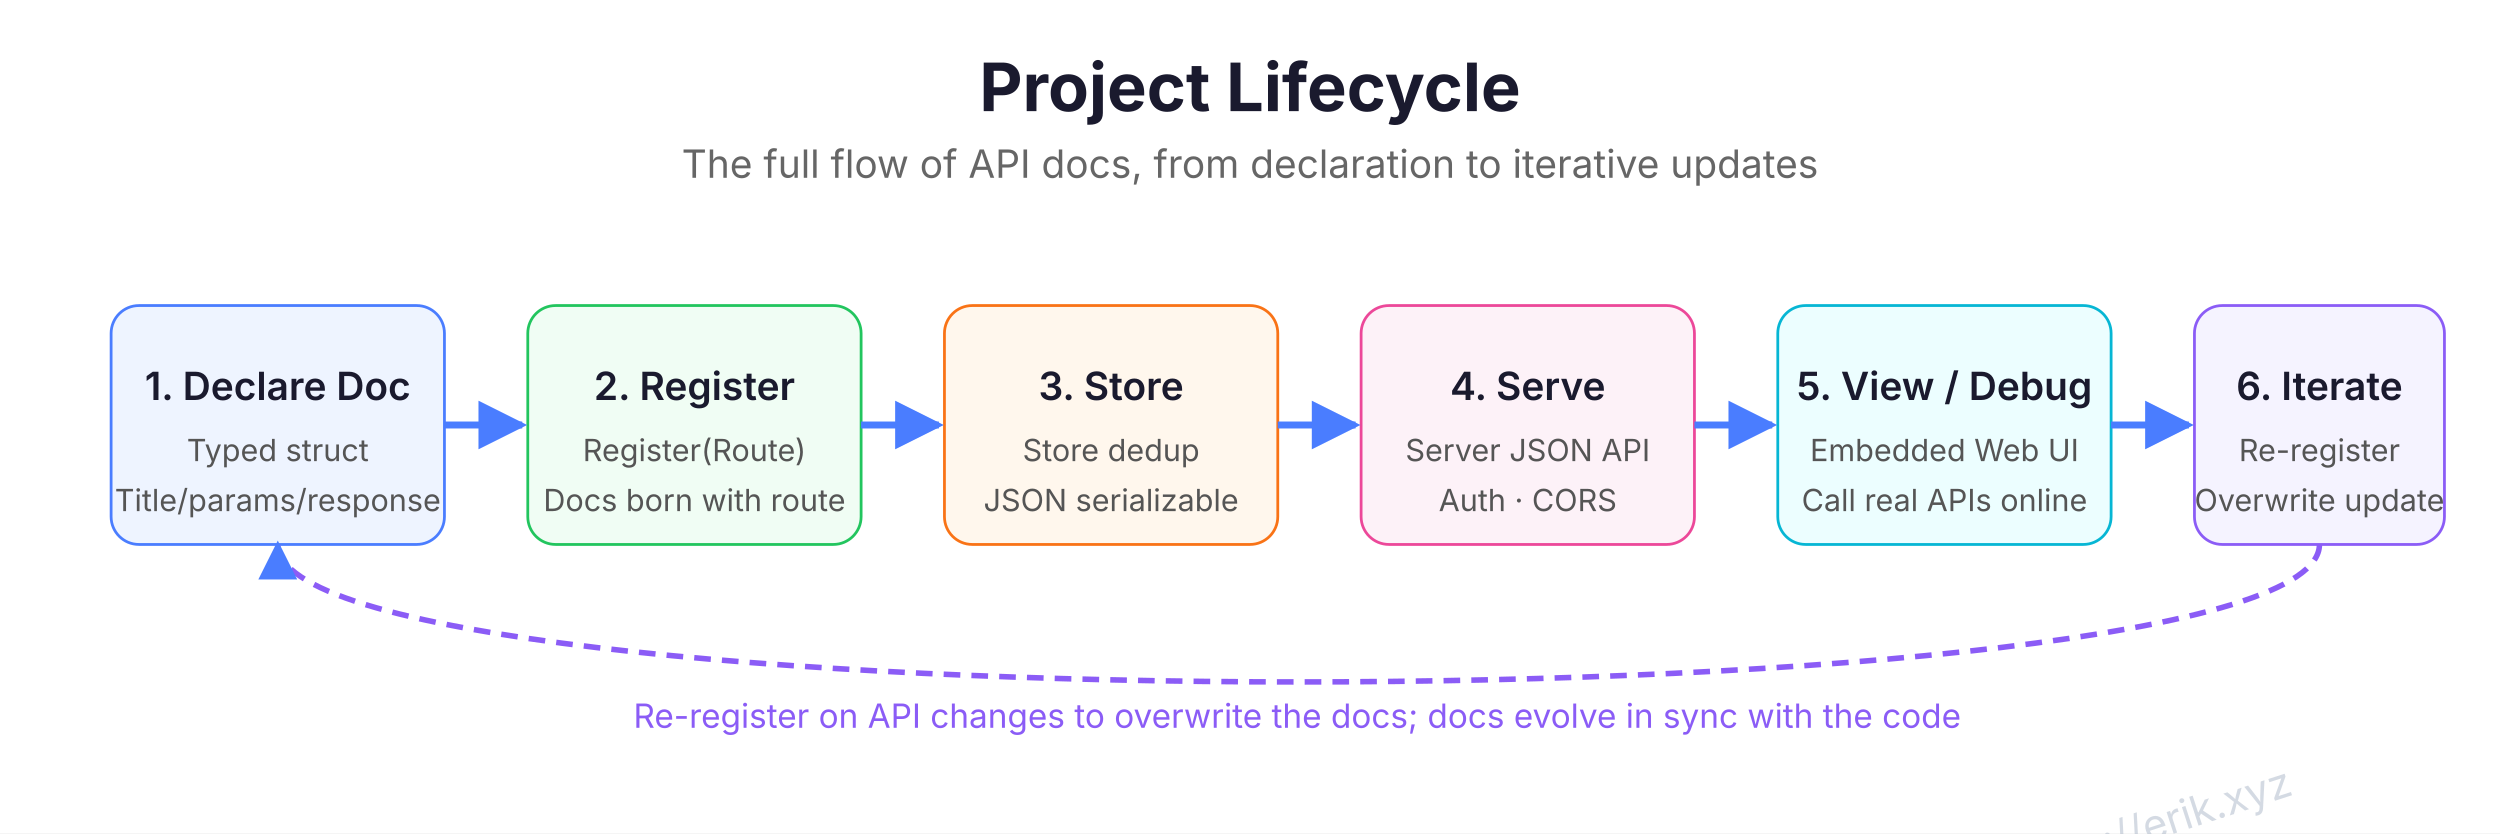
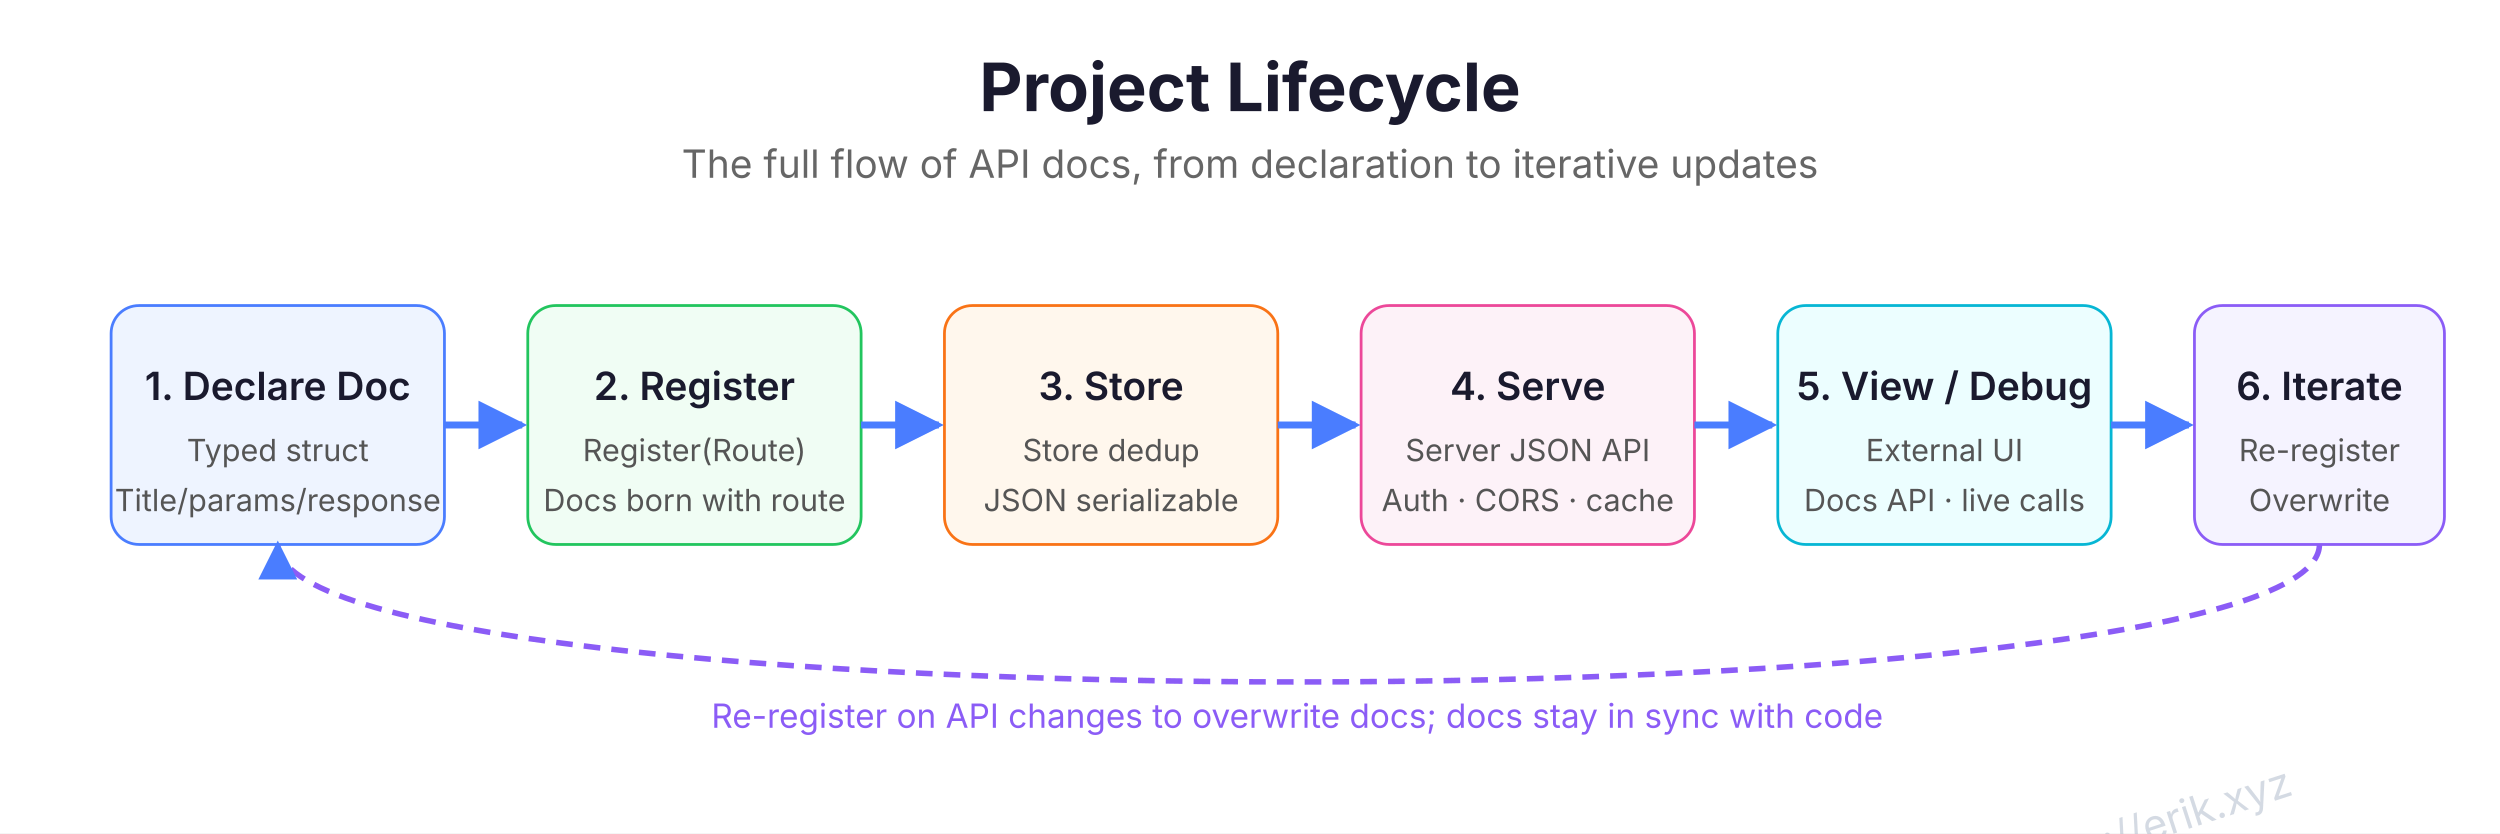
<svg xmlns="http://www.w3.org/2000/svg" viewBox="0 0 900 300" font-family="system-ui, -apple-system, 'Segoe UI', 'PingFang SC', sans-serif">
  <rect width="900" height="300" fill="#ffffff" />
  <text x="450" y="40" text-anchor="middle" font-size="24" font-weight="700" fill="#1a1a2e">Project Lifecycle</text>
  <text x="450" y="64" text-anchor="middle" font-size="14" fill="#666">The full flow of API docs, from declaration to iterative updates</text>
  <defs>
    <marker id="larrow" viewBox="0 0 10 10" refX="9" refY="5" markerWidth="7" markerHeight="7" orient="auto-start-reverse">
      <path d="M 0 0 L 10 5 L 0 10 z" fill="#4a7dff" />
    </marker>
  </defs>
  <rect x="40" y="110" width="120" height="86" rx="10" fill="#eef4ff" stroke="#4a7dff" />
  <text x="100" y="144" text-anchor="middle" font-size="14" font-weight="600" fill="#1a1a2e">1. Declare Doc</text>
  <text x="100" y="166" text-anchor="middle" font-size="11" fill="#555">Typed struct</text>
  <text x="100" y="184" text-anchor="middle" font-size="11" fill="#555">Title/params/response</text>
  <rect x="190" y="110" width="120" height="86" rx="10" fill="#f0fdf4" stroke="#22c55e" />
  <text x="250" y="144" text-anchor="middle" font-size="14" font-weight="600" fill="#1a1a2e">2. Register</text>
  <text x="250" y="166" text-anchor="middle" font-size="11" fill="#555">Register(Route)</text>
  <text x="250" y="184" text-anchor="middle" font-size="11" fill="#555">Docs born with route</text>
  <rect x="340" y="110" width="120" height="86" rx="10" fill="#fff7ed" stroke="#f97316" />
  <text x="400" y="144" text-anchor="middle" font-size="14" font-weight="600" fill="#1a1a2e">3. Store</text>
  <text x="400" y="166" text-anchor="middle" font-size="11" fill="#555">Store dedup</text>
  <text x="400" y="184" text-anchor="middle" font-size="11" fill="#555">JSON serializable</text>
  <rect x="490" y="110" width="120" height="86" rx="10" fill="#fdf2f8" stroke="#ec4899" />
  <text x="550" y="144" text-anchor="middle" font-size="14" font-weight="600" fill="#1a1a2e">4. Serve</text>
  <text x="550" y="166" text-anchor="middle" font-size="11" fill="#555">Server JSON API</text>
-   <text x="550" y="184" text-anchor="middle" font-size="11" fill="#555">Auth · CORS</text>
+   <text x="550" y="184" text-anchor="middle" font-size="11" fill="#555">Auth · CORS · cache</text>
  <rect x="640" y="110" width="120" height="86" rx="10" fill="#ecfeff" stroke="#06b6d4" />
  <text x="700" y="144" text-anchor="middle" font-size="14" font-weight="600" fill="#1a1a2e">5. View / Debug</text>
-   <text x="700" y="166" text-anchor="middle" font-size="11" fill="#555">Embedded Web UI</text>
-   <text x="700" y="184" text-anchor="middle" font-size="11" fill="#555">Call real APIs online</text>
+   <text x="700" y="166" text-anchor="middle" font-size="11" fill="#555">External UI</text>
+   <text x="700" y="184" text-anchor="middle" font-size="11" fill="#555">Docs API · live calls</text>
  <rect x="790" y="110" width="90" height="86" rx="10" fill="#f5f3ff" stroke="#8b5cf6" />
  <text x="835" y="144" text-anchor="middle" font-size="14" font-weight="600" fill="#1a1a2e">6. Iterate</text>
  <text x="835" y="166" text-anchor="middle" font-size="11" fill="#555">Re-register</text>
-   <text x="835" y="184" text-anchor="middle" font-size="11" fill="#555">Overwrite update</text>
+   <text x="835" y="184" text-anchor="middle" font-size="11" fill="#555">Overwrite</text>
  <line x1="160" y1="153" x2="188" y2="153" stroke="#4a7dff" stroke-width="2.5" marker-end="url(#larrow)" />
  <line x1="310" y1="153" x2="338" y2="153" stroke="#4a7dff" stroke-width="2.5" marker-end="url(#larrow)" />
  <line x1="460" y1="153" x2="488" y2="153" stroke="#4a7dff" stroke-width="2.5" marker-end="url(#larrow)" />
  <line x1="610" y1="153" x2="638" y2="153" stroke="#4a7dff" stroke-width="2.5" marker-end="url(#larrow)" />
  <line x1="760" y1="153" x2="788" y2="153" stroke="#4a7dff" stroke-width="2.5" marker-end="url(#larrow)" />
  <path d="M 835 196 C 835 262 100 262 100 196" fill="none" stroke="#8b5cf6" stroke-width="2" stroke-dasharray="6 4" marker-end="url(#larrow)" />
-   <text x="467" y="262" text-anchor="middle" font-size="12" fill="#8b5cf6">Re-register on API changes to overwrite the docs; docs evolve in sync with the code</text>
+   <text x="467" y="262" text-anchor="middle" font-size="12" fill="#8b5cf6">Re-register on API changes to overwrite docs; docs stay in sync with code</text>
  <g opacity="0.4">
    <text x="826" y="286" font-size="15" fill="#94a3b8" text-anchor="end" transform="rotate(-18 826 286)">https://erik.xyz</text>
  </g>
</svg>
